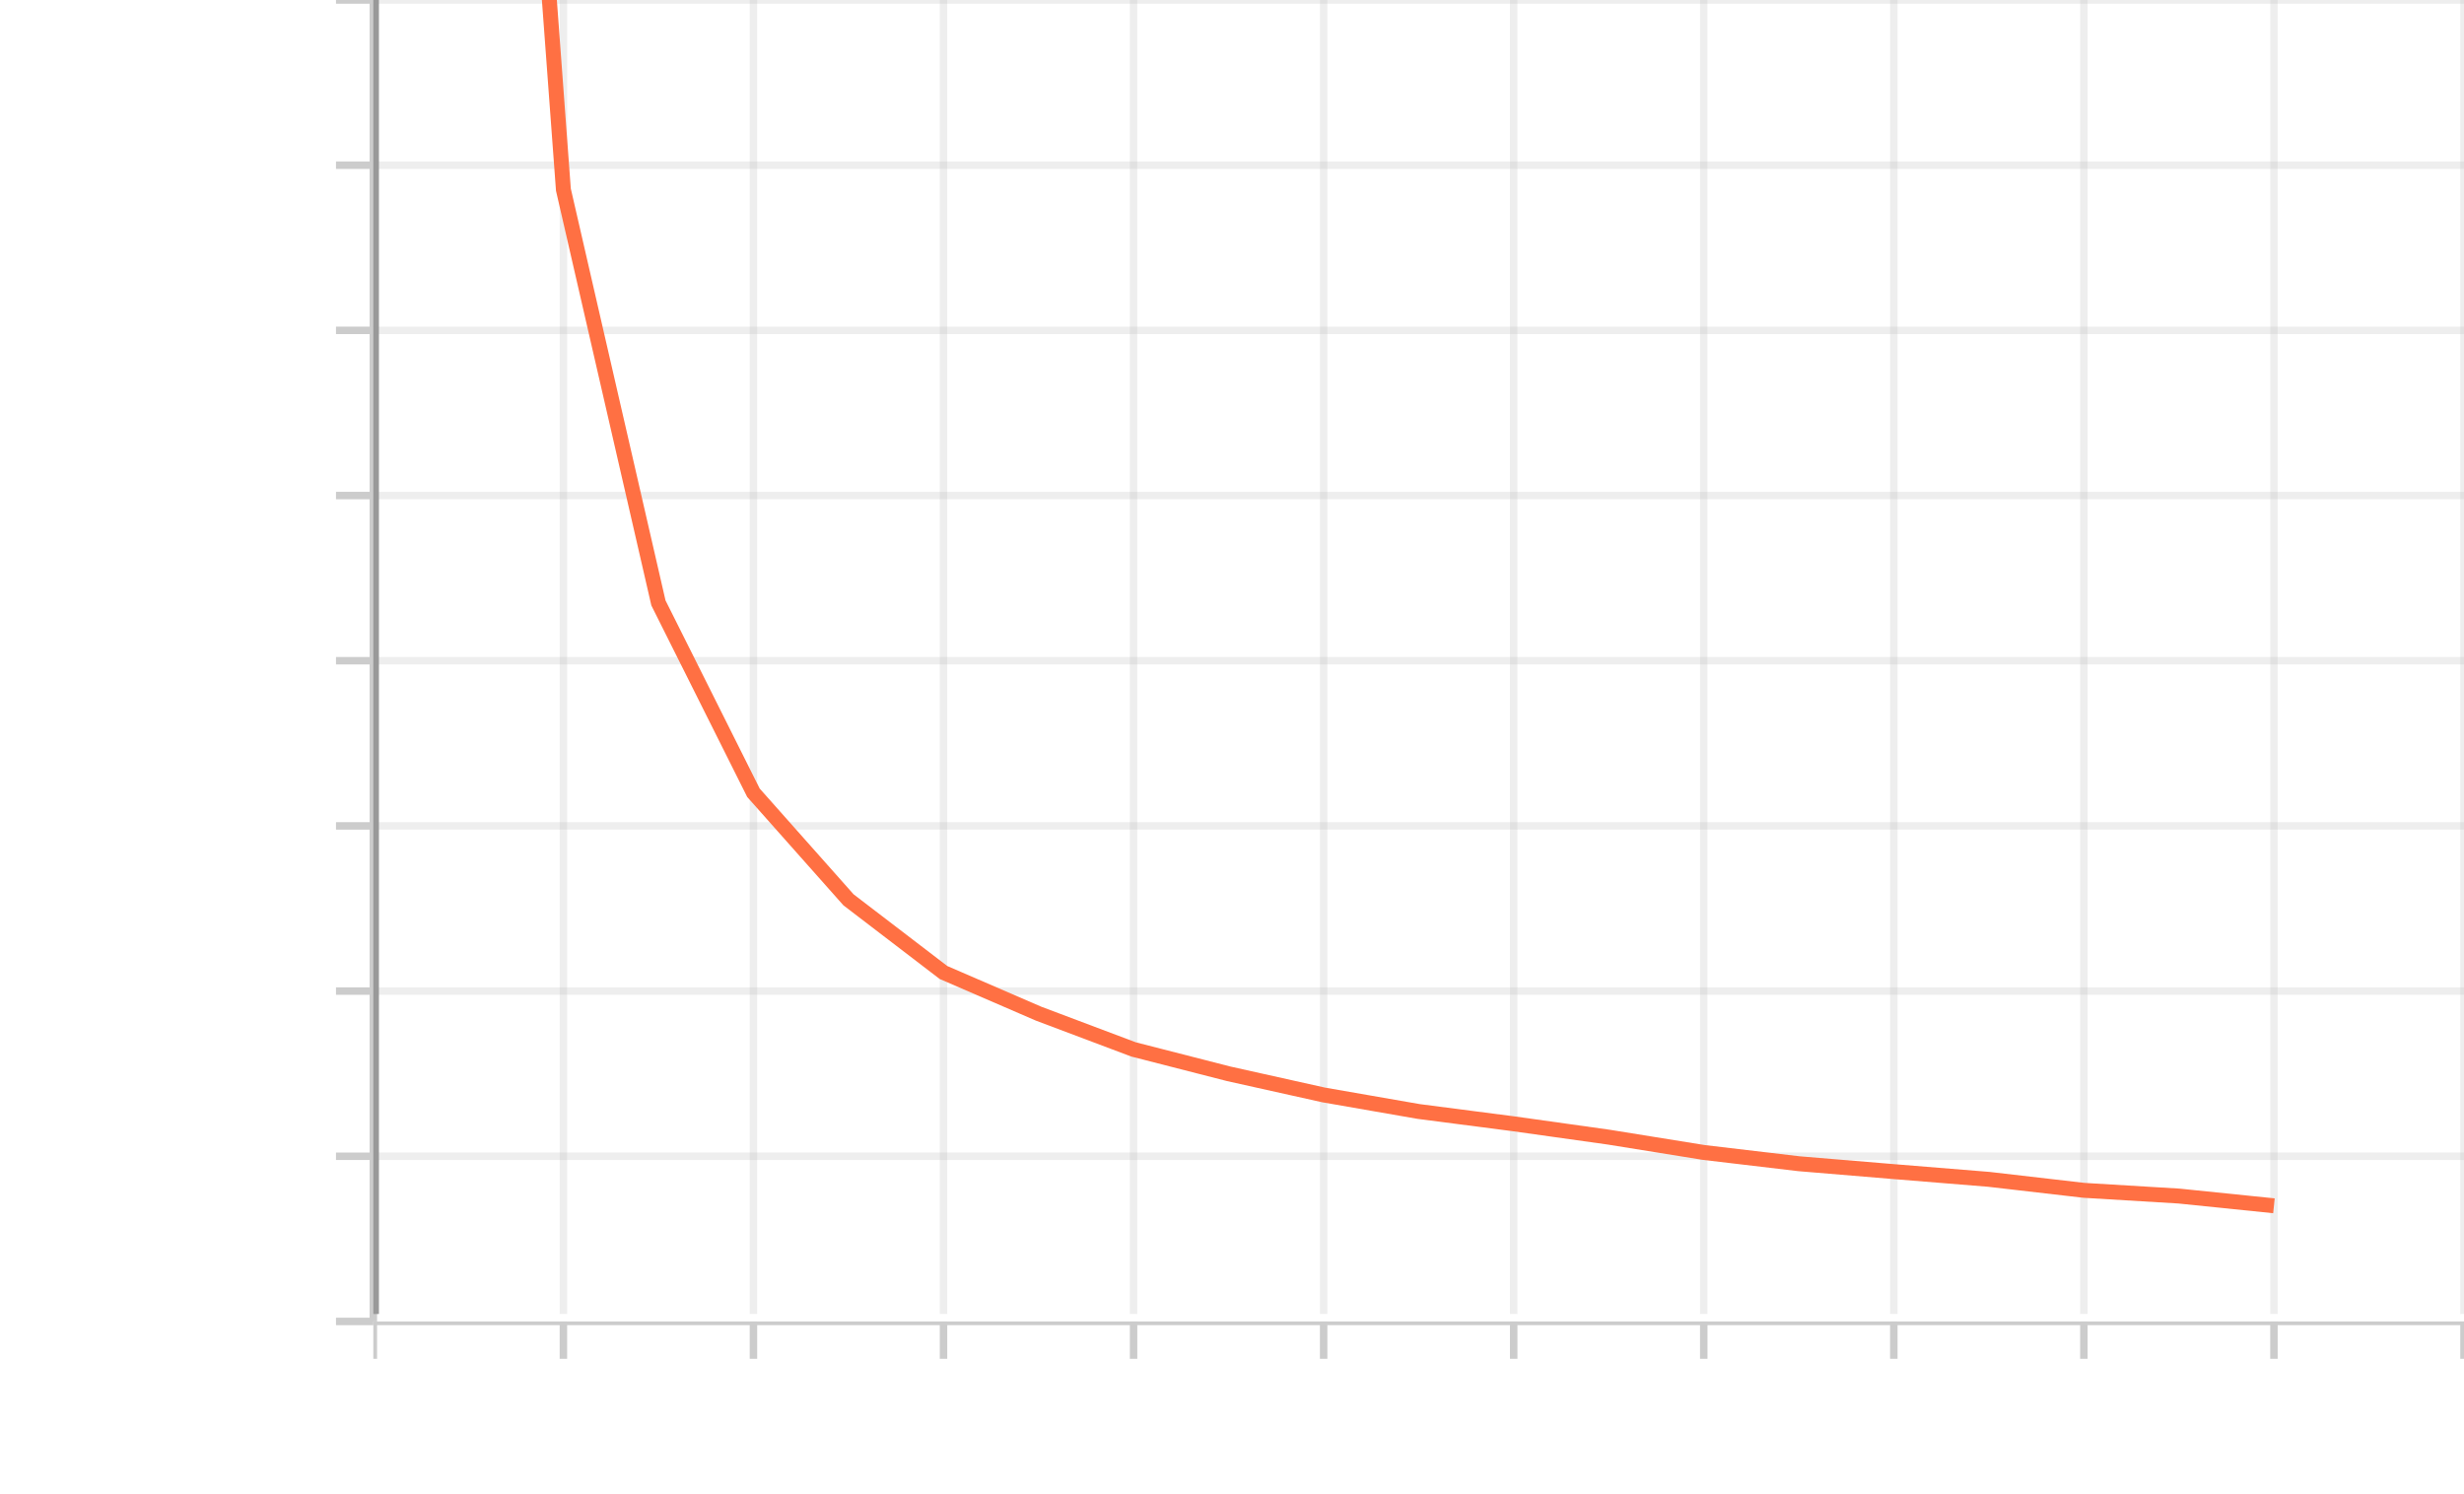
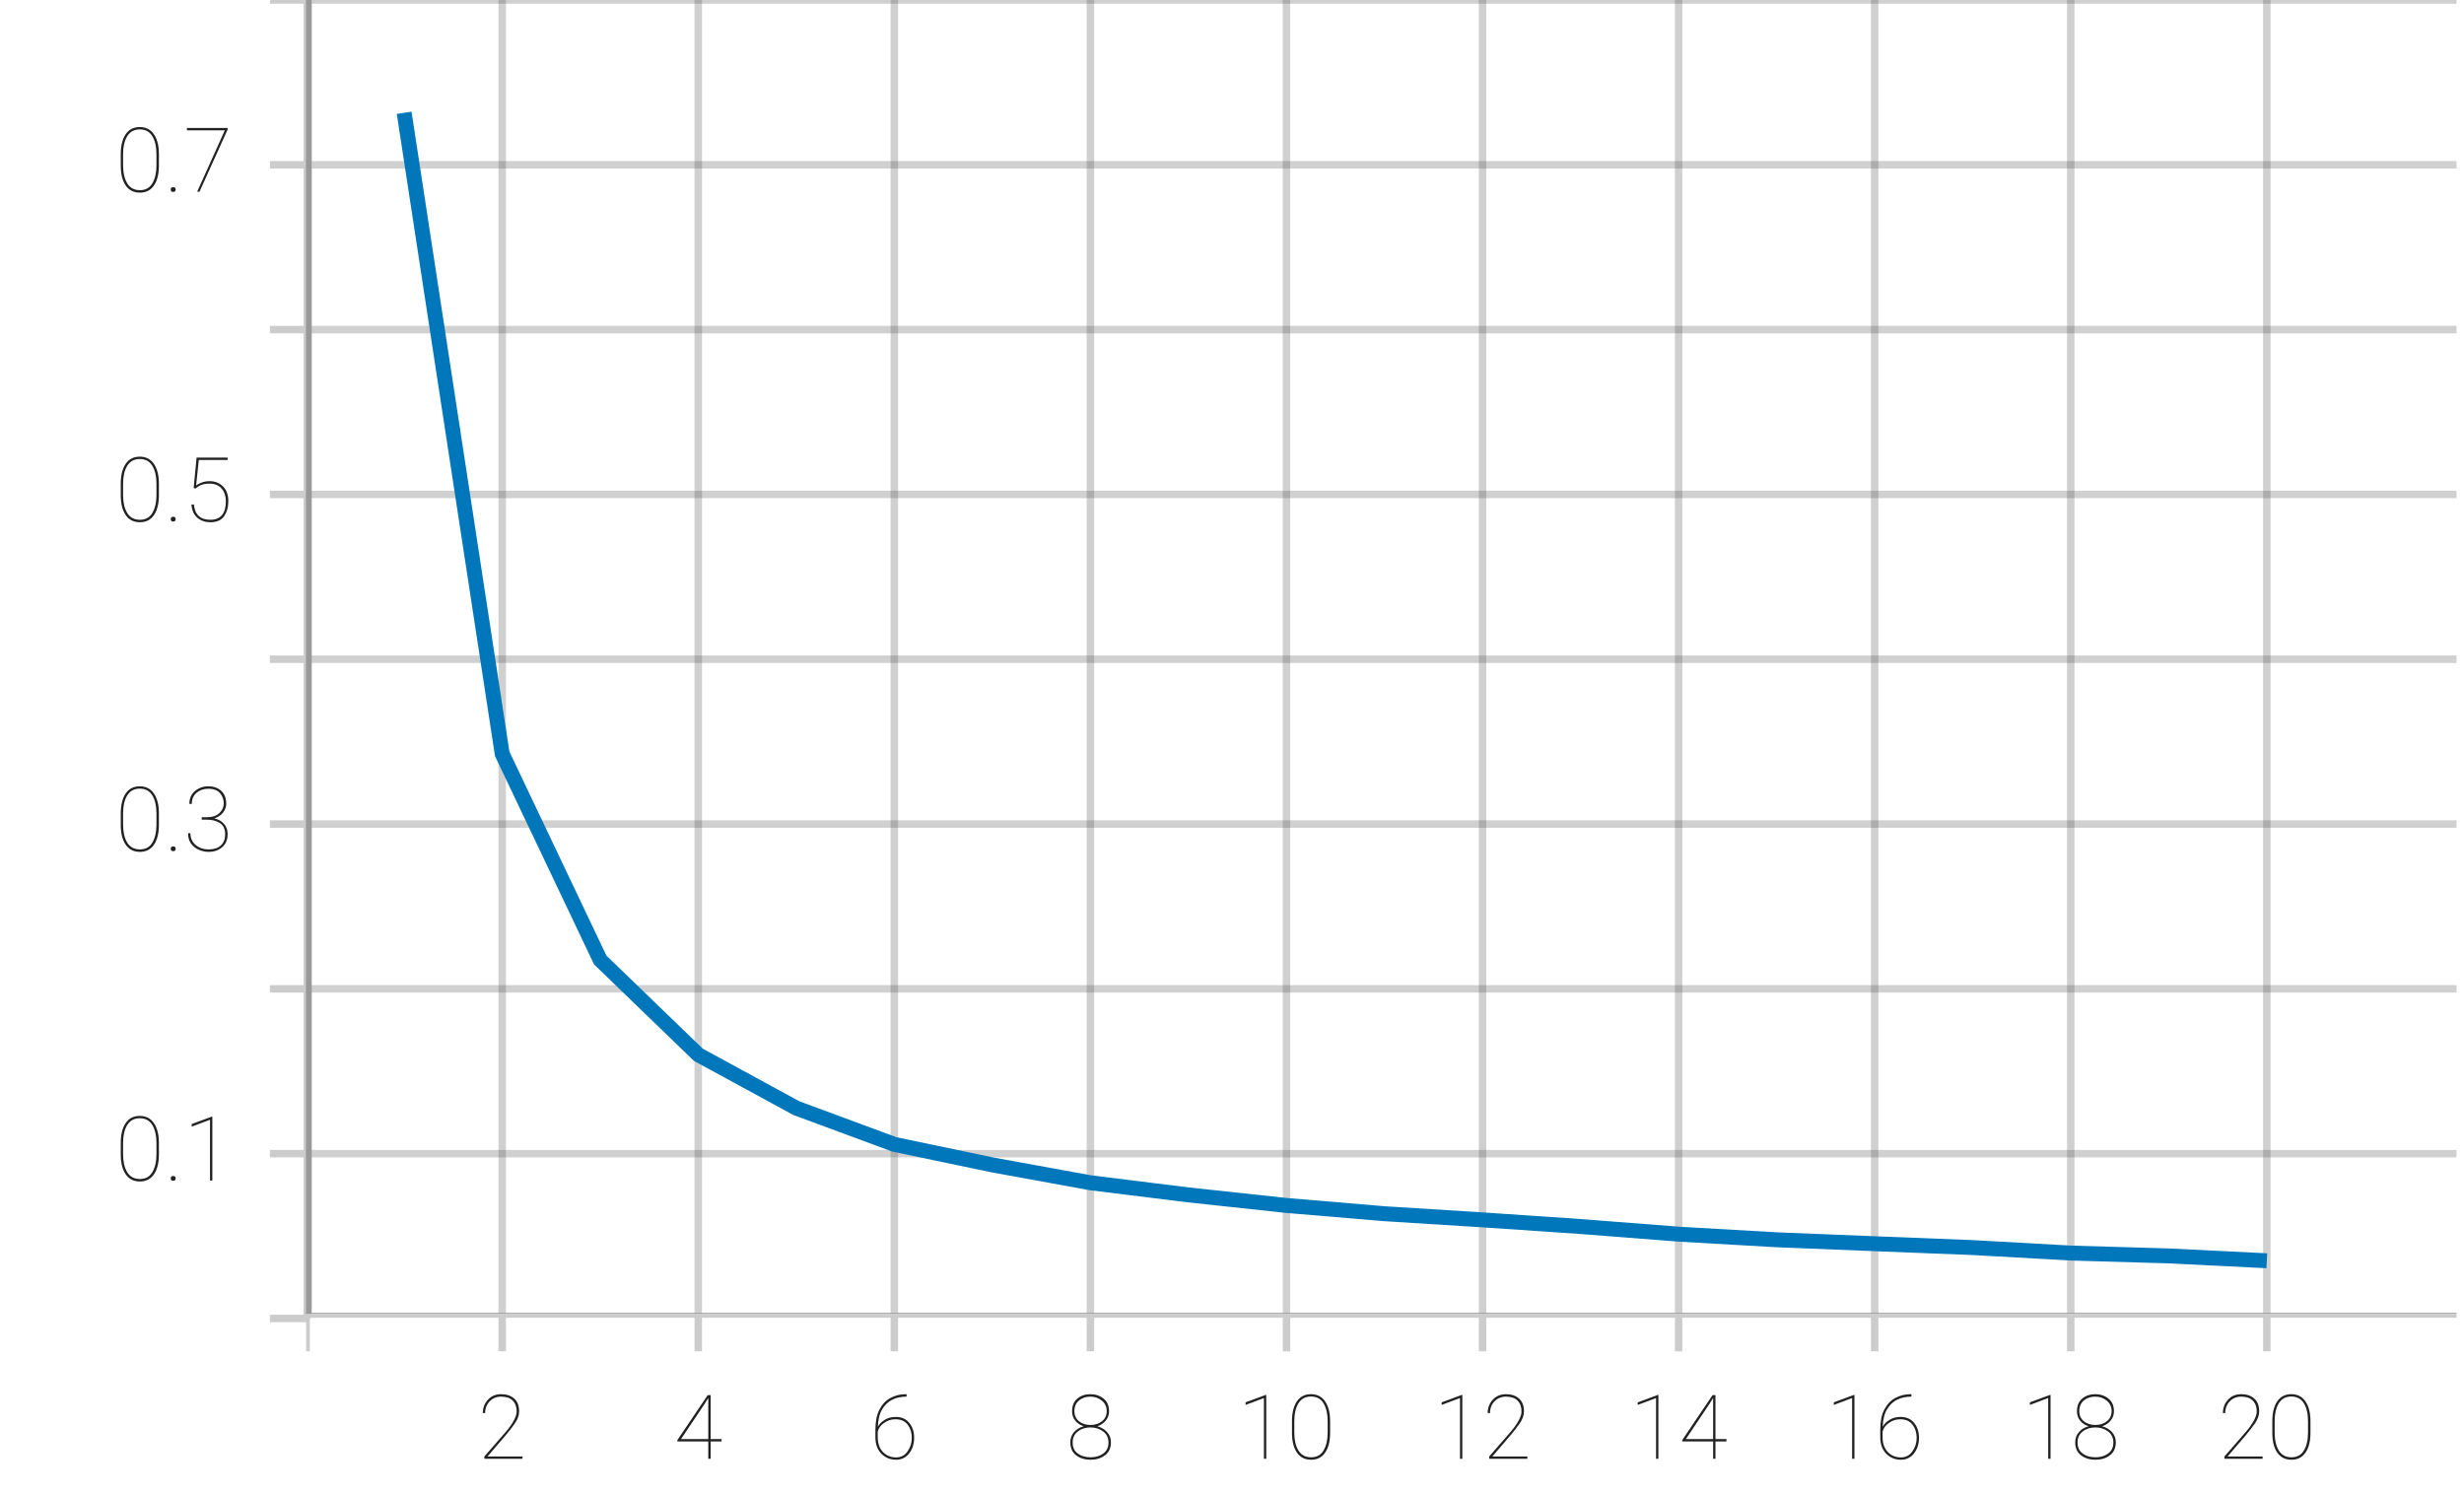
<svg xmlns="http://www.w3.org/2000/svg" viewBox="0 0 330 200">
  <g>
    <g>
      <g>
        <g>
          <g>
-             <line x1="50" y1="177" x2="45" y2="177" style="visibility: inherit;" fill="rgb(0, 0, 0)" stroke="rgb(204, 204, 204)" stroke-width="1px" />
-             <line x1="50" y1="154.875" x2="45" y2="154.875" style="visibility: inherit;" fill="rgb(0, 0, 0)" stroke="rgb(204, 204, 204)" stroke-width="1px" />
-             <line x1="50" y1="132.75" x2="45" y2="132.75" style="visibility: inherit;" fill="rgb(0, 0, 0)" stroke="rgb(204, 204, 204)" stroke-width="1px" />
-             <line x1="50" y1="110.625" x2="45" y2="110.625" style="visibility: inherit;" fill="rgb(0, 0, 0)" stroke="rgb(204, 204, 204)" stroke-width="1px" />
-             <line x1="50" y1="88.5" x2="45" y2="88.5" style="visibility: inherit;" fill="rgb(0, 0, 0)" stroke="rgb(204, 204, 204)" stroke-width="1px" />
-             <line x1="50" y1="66.375" x2="45" y2="66.375" style="visibility: inherit;" fill="rgb(0, 0, 0)" stroke="rgb(204, 204, 204)" stroke-width="1px" />
-             <line x1="50" y1="44.25" x2="45" y2="44.25" style="visibility: inherit;" fill="rgb(0, 0, 0)" stroke="rgb(204, 204, 204)" stroke-width="1px" />
-             <line x1="50" y1="22.125" x2="45" y2="22.125" style="visibility: inherit;" fill="rgb(0, 0, 0)" stroke="rgb(204, 204, 204)" stroke-width="1px" />
-             <line x1="50" y1="0" x2="45" y2="0" style="visibility: inherit;" fill="rgb(0, 0, 0)" stroke="rgb(204, 204, 204)" stroke-width="1px" />
+             <line x1="41.149" y1="176.6" x2="36.149" y2="176.6" style="visibility: inherit;" fill="rgb(0, 0, 0)" stroke="rgb(204, 204, 204)" stroke-width="1px" />
+             <line x1="41.149" y1="154.525" x2="36.149" y2="154.525" style="visibility: inherit;" fill="rgb(0, 0, 0)" stroke="rgb(204, 204, 204)" stroke-width="1px" />
+             <line x1="41.149" y1="132.45" x2="36.149" y2="132.45" style="visibility: inherit;" fill="rgb(0, 0, 0)" stroke="rgb(204, 204, 204)" stroke-width="1px" />
+             <line x1="41.149" y1="110.375" x2="36.149" y2="110.375" style="visibility: inherit;" fill="rgb(0, 0, 0)" stroke="rgb(204, 204, 204)" stroke-width="1px" />
+             <line x1="41.149" y1="88.3" x2="36.149" y2="88.3" style="visibility: inherit;" fill="rgb(0, 0, 0)" stroke="rgb(204, 204, 204)" stroke-width="1px" />
+             <line x1="41.149" y1="66.225" x2="36.149" y2="66.225" style="visibility: inherit;" fill="rgb(0, 0, 0)" stroke="rgb(204, 204, 204)" stroke-width="1px" />
+             <line x1="41.149" y1="44.15" x2="36.149" y2="44.15" style="visibility: inherit;" fill="rgb(0, 0, 0)" stroke="rgb(204, 204, 204)" stroke-width="1px" />
+             <line x1="41.149" y1="22.075" x2="36.149" y2="22.075" style="visibility: inherit;" fill="rgb(0, 0, 0)" stroke="rgb(204, 204, 204)" stroke-width="1px" />
+             <line x1="41.149" y1="0" x2="36.149" y2="0" style="visibility: inherit;" fill="rgb(0, 0, 0)" stroke="rgb(204, 204, 204)" stroke-width="1px" />
          </g>
-           <g transform="translate(40, 0)">
-             <text x="0" y="177" dx="0em" dy="0.3em" style="text-anchor: end; visibility: hidden; font-family: Roboto, sans-serif; font-size: 12px; font-weight: 200;" fill="rgb(255, 255, 255)" stroke="none" stroke-width="1px">0</text>
-             <text x="0" y="154.875" dx="0em" dy="0.3em" style="text-anchor: end; visibility: inherit; font-family: Roboto, sans-serif; font-size: 12px; font-weight: 200;" fill="rgb(255, 255, 255)" stroke="none" stroke-width="1px">0.05</text>
-             <text x="0" y="132.75" dx="0em" dy="0.3em" style="text-anchor: end; visibility: hidden; font-family: Roboto, sans-serif; font-size: 12px; font-weight: 200;" fill="rgb(255, 255, 255)" stroke="none" stroke-width="1px">0.1</text>
-             <text x="0" y="110.625" dx="0em" dy="0.3em" style="text-anchor: end; visibility: inherit; font-family: Roboto, sans-serif; font-size: 12px; font-weight: 200;" fill="rgb(255, 255, 255)" stroke="none" stroke-width="1px">0.15</text>
-             <text x="0" y="88.5" dx="0em" dy="0.3em" style="text-anchor: end; visibility: hidden; font-family: Roboto, sans-serif; font-size: 12px; font-weight: 200;" fill="rgb(255, 255, 255)" stroke="none" stroke-width="1px">0.2</text>
-             <text x="0" y="66.375" dx="0em" dy="0.3em" style="text-anchor: end; visibility: inherit; font-family: Roboto, sans-serif; font-size: 12px; font-weight: 200;" fill="rgb(255, 255, 255)" stroke="none" stroke-width="1px">0.25</text>
-             <text x="0" y="44.25" dx="0em" dy="0.3em" style="text-anchor: end; visibility: hidden; font-family: Roboto, sans-serif; font-size: 12px; font-weight: 200;" fill="rgb(255, 255, 255)" stroke="none" stroke-width="1px">0.3</text>
-             <text x="0" y="22.125" dx="0em" dy="0.3em" style="text-anchor: end; visibility: inherit; font-family: Roboto, sans-serif; font-size: 12px; font-weight: 200;" fill="rgb(255, 255, 255)" stroke="none" stroke-width="1px">0.35</text>
-             <text x="0" y="0" dx="0em" dy="0.3em" style="text-anchor: end; visibility: hidden; font-family: Roboto, sans-serif; font-size: 12px; font-weight: 200;" fill="rgb(255, 255, 255)" stroke="none" stroke-width="1px">0.4</text>
+           <g transform="translate(31.149, 0)">
+             <text style="text-anchor: end; visibility: hidden; font-family: Roboto, sans-serif; font-size: 12px; font-weight: 200;" x="0" y="176.6" dx="0em" dy="0.3em" fill="rgb(33, 33, 33)" stroke="none" stroke-width="1px">0</text>
+             <text style="text-anchor: end; visibility: inherit; font-family: Roboto, sans-serif; font-size: 12px; font-weight: 200;" x="0" y="154.525" dx="0em" dy="0.3em" fill="rgb(33, 33, 33)" stroke="none" stroke-width="1px">0.1</text>
+             <text style="text-anchor: end; visibility: hidden; font-family: Roboto, sans-serif; font-size: 12px; font-weight: 200;" x="0" y="132.45" dx="0em" dy="0.3em" fill="rgb(33, 33, 33)" stroke="none" stroke-width="1px">0.2</text>
+             <text style="text-anchor: end; visibility: inherit; font-family: Roboto, sans-serif; font-size: 12px; font-weight: 200;" x="0" y="110.375" dx="0em" dy="0.3em" fill="rgb(33, 33, 33)" stroke="none" stroke-width="1px">0.3</text>
+             <text style="text-anchor: end; visibility: hidden; font-family: Roboto, sans-serif; font-size: 12px; font-weight: 200;" x="0" y="88.3" dx="0em" dy="0.3em" fill="rgb(33, 33, 33)" stroke="none" stroke-width="1px">0.4</text>
+             <text style="text-anchor: end; visibility: inherit; font-family: Roboto, sans-serif; font-size: 12px; font-weight: 200;" x="0" y="66.225" dx="0em" dy="0.3em" fill="rgb(33, 33, 33)" stroke="none" stroke-width="1px">0.5</text>
+             <text style="text-anchor: end; visibility: hidden; font-family: Roboto, sans-serif; font-size: 12px; font-weight: 200;" x="0" y="44.15" dx="0em" dy="0.3em" fill="rgb(33, 33, 33)" stroke="none" stroke-width="1px">0.6</text>
+             <text style="text-anchor: end; visibility: inherit; font-family: Roboto, sans-serif; font-size: 12px; font-weight: 200;" x="0" y="22.075" dx="0em" dy="0.3em" fill="rgb(33, 33, 33)" stroke="none" stroke-width="1px">0.7</text>
+             <text style="text-anchor: end; visibility: hidden; font-family: Roboto, sans-serif; font-size: 12px; font-weight: 200;" x="0" y="0" dx="0em" dy="0.3em" fill="rgb(33, 33, 33)" stroke="none" stroke-width="1px">0.8</text>
          </g>
-           <line x1="50" y1="0" x2="50" y2="177" fill="rgb(0, 0, 0)" stroke="rgb(204, 204, 204)" stroke-width="1px" />
+           <line x1="41.149" y1="0" x2="41.149" y2="176.6" fill="rgb(0, 0, 0)" stroke="rgb(204, 204, 204)" stroke-width="1px" />
        </g>
      </g>
-       <g transform="translate(50, 0)" clip-path="url(#clip_0)">
+       <g transform="translate(41, 0)" clip-path="url(#clip_0)">
        <clipPath id="clip_0">
-           <rect width="280" height="176" />
+           <rect width="288" height="176" />
        </clipPath>
        <g>
          <g>
            <g>
-               <line x1="0" y1="0" x2="0" y2="177" fill="rgb(0, 0, 0)" stroke="rgb(189, 189, 189)" stroke-width="1px" opacity="0.25" />
-               <line x1="25.455" y1="0" x2="25.455" y2="177" fill="rgb(0, 0, 0)" stroke="rgb(189, 189, 189)" stroke-width="1px" opacity="0.25" />
-               <line x1="50.909" y1="0" x2="50.909" y2="177" fill="rgb(0, 0, 0)" stroke="rgb(189, 189, 189)" stroke-width="1px" opacity="0.25" />
-               <line x1="76.364" y1="0" x2="76.364" y2="177" fill="rgb(0, 0, 0)" stroke="rgb(189, 189, 189)" stroke-width="1px" opacity="0.25" />
-               <line x1="101.818" y1="0" x2="101.818" y2="177" fill="rgb(0, 0, 0)" stroke="rgb(189, 189, 189)" stroke-width="1px" opacity="0.25" />
-               <line x1="127.273" y1="0" x2="127.273" y2="177" fill="rgb(0, 0, 0)" stroke="rgb(189, 189, 189)" stroke-width="1px" opacity="0.25" />
-               <line x1="152.727" y1="0" x2="152.727" y2="177" fill="rgb(0, 0, 0)" stroke="rgb(189, 189, 189)" stroke-width="1px" opacity="0.25" />
-               <line x1="178.182" y1="0" x2="178.182" y2="177" fill="rgb(0, 0, 0)" stroke="rgb(189, 189, 189)" stroke-width="1px" opacity="0.25" />
-               <line x1="203.636" y1="0" x2="203.636" y2="177" fill="rgb(0, 0, 0)" stroke="rgb(189, 189, 189)" stroke-width="1px" opacity="0.25" />
-               <line x1="229.091" y1="0" x2="229.091" y2="177" fill="rgb(0, 0, 0)" stroke="rgb(189, 189, 189)" stroke-width="1px" opacity="0.25" />
-               <line x1="254.545" y1="0" x2="254.545" y2="177" fill="rgb(0, 0, 0)" stroke="rgb(189, 189, 189)" stroke-width="1px" opacity="0.25" />
-               <line x1="280" y1="0" x2="280" y2="177" fill="rgb(0, 0, 0)" stroke="rgb(189, 189, 189)" stroke-width="1px" opacity="0.25" />
+               <line x1="0" y1="0" x2="0" y2="176.6" fill="rgb(0, 0, 0)" stroke="rgb(66, 66, 66)" stroke-width="1px" opacity="0.25" />
+               <line x1="26.259" y1="0" x2="26.259" y2="176.6" fill="rgb(0, 0, 0)" stroke="rgb(66, 66, 66)" stroke-width="1px" opacity="0.25" />
+               <line x1="52.518" y1="0" x2="52.518" y2="176.6" fill="rgb(0, 0, 0)" stroke="rgb(66, 66, 66)" stroke-width="1px" opacity="0.25" />
+               <line x1="78.778" y1="0" x2="78.778" y2="176.6" fill="rgb(0, 0, 0)" stroke="rgb(66, 66, 66)" stroke-width="1px" opacity="0.25" />
+               <line x1="105.037" y1="0" x2="105.037" y2="176.6" fill="rgb(0, 0, 0)" stroke="rgb(66, 66, 66)" stroke-width="1px" opacity="0.25" />
+               <line x1="131.296" y1="0" x2="131.296" y2="176.6" fill="rgb(0, 0, 0)" stroke="rgb(66, 66, 66)" stroke-width="1px" opacity="0.25" />
+               <line x1="157.555" y1="0" x2="157.555" y2="176.6" fill="rgb(0, 0, 0)" stroke="rgb(66, 66, 66)" stroke-width="1px" opacity="0.25" />
+               <line x1="183.814" y1="0" x2="183.814" y2="176.6" fill="rgb(0, 0, 0)" stroke="rgb(66, 66, 66)" stroke-width="1px" opacity="0.25" />
+               <line x1="210.073" y1="0" x2="210.073" y2="176.6" fill="rgb(0, 0, 0)" stroke="rgb(66, 66, 66)" stroke-width="1px" opacity="0.25" />
+               <line x1="236.333" y1="0" x2="236.333" y2="176.6" fill="rgb(0, 0, 0)" stroke="rgb(66, 66, 66)" stroke-width="1px" opacity="0.25" />
+               <line x1="262.592" y1="0" x2="262.592" y2="176.6" fill="rgb(0, 0, 0)" stroke="rgb(66, 66, 66)" stroke-width="1px" opacity="0.25" />
+               <line x1="288.851" y1="0" x2="288.851" y2="176.6" fill="rgb(0, 0, 0)" stroke="rgb(66, 66, 66)" stroke-width="1px" opacity="0.25" />
            </g>
            <g>
-               <line x1="0" y1="177" x2="280" y2="177" fill="rgb(0, 0, 0)" stroke="rgb(189, 189, 189)" stroke-width="1px" opacity="0.25" />
-               <line x1="0" y1="154.875" x2="280" y2="154.875" fill="rgb(0, 0, 0)" stroke="rgb(189, 189, 189)" stroke-width="1px" opacity="0.25" />
-               <line x1="0" y1="132.75" x2="280" y2="132.75" fill="rgb(0, 0, 0)" stroke="rgb(189, 189, 189)" stroke-width="1px" opacity="0.25" />
-               <line x1="0" y1="110.625" x2="280" y2="110.625" fill="rgb(0, 0, 0)" stroke="rgb(189, 189, 189)" stroke-width="1px" opacity="0.25" />
-               <line x1="0" y1="88.5" x2="280" y2="88.5" fill="rgb(0, 0, 0)" stroke="rgb(189, 189, 189)" stroke-width="1px" opacity="0.25" />
-               <line x1="0" y1="66.375" x2="280" y2="66.375" fill="rgb(0, 0, 0)" stroke="rgb(189, 189, 189)" stroke-width="1px" opacity="0.25" />
-               <line x1="0" y1="44.25" x2="280" y2="44.25" fill="rgb(0, 0, 0)" stroke="rgb(189, 189, 189)" stroke-width="1px" opacity="0.25" />
-               <line x1="0" y1="22.125" x2="280" y2="22.125" fill="rgb(0, 0, 0)" stroke="rgb(189, 189, 189)" stroke-width="1px" opacity="0.25" />
-               <line x1="0" y1="0" x2="280" y2="0" fill="rgb(0, 0, 0)" stroke="rgb(189, 189, 189)" stroke-width="1px" opacity="0.25" />
+               <line x1="0" y1="176.6" x2="288.851" y2="176.6" fill="rgb(0, 0, 0)" stroke="rgb(66, 66, 66)" stroke-width="1px" opacity="0.25" />
+               <line x1="0" y1="154.525" x2="288.851" y2="154.525" fill="rgb(0, 0, 0)" stroke="rgb(66, 66, 66)" stroke-width="1px" opacity="0.25" />
+               <line x1="0" y1="132.45" x2="288.851" y2="132.45" fill="rgb(0, 0, 0)" stroke="rgb(66, 66, 66)" stroke-width="1px" opacity="0.25" />
+               <line x1="0" y1="110.375" x2="288.851" y2="110.375" fill="rgb(0, 0, 0)" stroke="rgb(66, 66, 66)" stroke-width="1px" opacity="0.25" />
+               <line x1="0" y1="88.3" x2="288.851" y2="88.3" fill="rgb(0, 0, 0)" stroke="rgb(66, 66, 66)" stroke-width="1px" opacity="0.25" />
+               <line x1="0" y1="66.225" x2="288.851" y2="66.225" fill="rgb(0, 0, 0)" stroke="rgb(66, 66, 66)" stroke-width="1px" opacity="0.25" />
+               <line x1="0" y1="44.15" x2="288.851" y2="44.15" fill="rgb(0, 0, 0)" stroke="rgb(66, 66, 66)" stroke-width="1px" opacity="0.25" />
+               <line x1="0" y1="22.075" x2="288.851" y2="22.075" fill="rgb(0, 0, 0)" stroke="rgb(66, 66, 66)" stroke-width="1px" opacity="0.25" />
+               <line x1="0" y1="0" x2="288.851" y2="0" fill="rgb(0, 0, 0)" stroke="rgb(66, 66, 66)" stroke-width="1px" opacity="0.25" />
            </g>
          </g>
        </g>
        <g>
          <g>
-             <line x1="0" y1="177" x2="280" y2="177" fill="rgb(0, 0, 0)" stroke="rgb(153, 153, 153)" stroke-width="1.5px" />
+             <line x1="0" y1="176.6" x2="288.851" y2="176.6" fill="rgb(0, 0, 0)" stroke="rgb(153, 153, 153)" stroke-width="1.5px" />
          </g>
        </g>
        <g>
          <g>
-             <line x1="0" y1="0" x2="0" y2="177" fill="rgb(0, 0, 0)" stroke="rgb(153, 153, 153)" stroke-width="1.5px" />
+             <line x1="0" y1="0" x2="0" y2="176.6" fill="rgb(0, 0, 0)" stroke="rgb(153, 153, 153)" stroke-width="1.5px" />
          </g>
        </g>
        <g>
          <g>
            <g>
              <g>
                <g>
-                   <path stroke="rgb(255, 112, 67)" stroke-width="2px" d="M12.727,-146.716L25.455,25.406L38.182,80.76L50.909,106.187L63.636,120.523L76.364,130.263L89.091,135.771L101.818,140.565L114.545,143.826L127.273,146.66L140,148.877L152.727,150.527L165.455,152.314L178.182,154.365L190.909,155.872L203.636,156.931L216.364,157.966L229.091,159.438L241.818,160.204L254.545,161.508" style="fill: none;" fill="none" />
+                   <path style="fill: none;" stroke="rgb(0, 119, 187)" stroke-width="2px" d="M13.13,15.108L26.259,100.974L39.389,128.589L52.518,141.274L65.648,148.425L78.778,153.284L91.907,156.032L105.037,158.424L118.166,160.05L131.296,161.464L144.425,162.57L157.555,163.394L170.685,164.285L183.814,165.308L196.944,166.06L210.073,166.588L223.203,167.104L236.333,167.839L249.462,168.221L262.592,168.871" fill="none" />
                </g>
              </g>
            </g>
          </g>
        </g>
-         <g>
-           <g opacity="0.594">
-             <span fill="rgb(0, 0, 0)" stroke="none" stroke-width="1px">Alt + Scroll to Zoom</span>
-           </g>
-         </g>
      </g>
-       <g transform="translate(50, 177)" clip-path="url(#clip_1)">
+       <g transform="translate(41, 176)" clip-path="url(#clip_1)">
        <clipPath id="clip_1">
-           <rect width="280" height="22" />
+           <rect width="288" height="23" />
        </clipPath>
        <g>
          <g>
            <line x1="0" y1="0" x2="0" y2="5" style="visibility: inherit;" fill="rgb(0, 0, 0)" stroke="rgb(204, 204, 204)" stroke-width="1px" />
-             <line x1="25.455" y1="0" x2="25.455" y2="5" style="visibility: inherit;" fill="rgb(0, 0, 0)" stroke="rgb(204, 204, 204)" stroke-width="1px" />
-             <line x1="50.909" y1="0" x2="50.909" y2="5" style="visibility: inherit;" fill="rgb(0, 0, 0)" stroke="rgb(204, 204, 204)" stroke-width="1px" />
-             <line x1="76.364" y1="0" x2="76.364" y2="5" style="visibility: inherit;" fill="rgb(0, 0, 0)" stroke="rgb(204, 204, 204)" stroke-width="1px" />
-             <line x1="101.818" y1="0" x2="101.818" y2="5" style="visibility: inherit;" fill="rgb(0, 0, 0)" stroke="rgb(204, 204, 204)" stroke-width="1px" />
-             <line x1="127.273" y1="0" x2="127.273" y2="5" style="visibility: inherit;" fill="rgb(0, 0, 0)" stroke="rgb(204, 204, 204)" stroke-width="1px" />
-             <line x1="152.727" y1="0" x2="152.727" y2="5" style="visibility: inherit;" fill="rgb(0, 0, 0)" stroke="rgb(204, 204, 204)" stroke-width="1px" />
-             <line x1="178.182" y1="0" x2="178.182" y2="5" style="visibility: inherit;" fill="rgb(0, 0, 0)" stroke="rgb(204, 204, 204)" stroke-width="1px" />
-             <line x1="203.636" y1="0" x2="203.636" y2="5" style="visibility: inherit;" fill="rgb(0, 0, 0)" stroke="rgb(204, 204, 204)" stroke-width="1px" />
-             <line x1="229.091" y1="0" x2="229.091" y2="5" style="visibility: inherit;" fill="rgb(0, 0, 0)" stroke="rgb(204, 204, 204)" stroke-width="1px" />
-             <line x1="254.545" y1="0" x2="254.545" y2="5" style="visibility: inherit;" fill="rgb(0, 0, 0)" stroke="rgb(204, 204, 204)" stroke-width="1px" />
-             <line x1="280" y1="0" x2="280" y2="5" style="visibility: inherit;" fill="rgb(0, 0, 0)" stroke="rgb(204, 204, 204)" stroke-width="1px" />
+             <line x1="26.259" y1="0" x2="26.259" y2="5" style="visibility: inherit;" fill="rgb(0, 0, 0)" stroke="rgb(204, 204, 204)" stroke-width="1px" />
+             <line x1="52.518" y1="0" x2="52.518" y2="5" style="visibility: inherit;" fill="rgb(0, 0, 0)" stroke="rgb(204, 204, 204)" stroke-width="1px" />
+             <line x1="78.778" y1="0" x2="78.778" y2="5" style="visibility: inherit;" fill="rgb(0, 0, 0)" stroke="rgb(204, 204, 204)" stroke-width="1px" />
+             <line x1="105.037" y1="0" x2="105.037" y2="5" style="visibility: inherit;" fill="rgb(0, 0, 0)" stroke="rgb(204, 204, 204)" stroke-width="1px" />
+             <line x1="131.296" y1="0" x2="131.296" y2="5" style="visibility: inherit;" fill="rgb(0, 0, 0)" stroke="rgb(204, 204, 204)" stroke-width="1px" />
+             <line x1="157.555" y1="0" x2="157.555" y2="5" style="visibility: inherit;" fill="rgb(0, 0, 0)" stroke="rgb(204, 204, 204)" stroke-width="1px" />
+             <line x1="183.814" y1="0" x2="183.814" y2="5" style="visibility: inherit;" fill="rgb(0, 0, 0)" stroke="rgb(204, 204, 204)" stroke-width="1px" />
+             <line x1="210.073" y1="0" x2="210.073" y2="5" style="visibility: inherit;" fill="rgb(0, 0, 0)" stroke="rgb(204, 204, 204)" stroke-width="1px" />
+             <line x1="236.333" y1="0" x2="236.333" y2="5" style="visibility: inherit;" fill="rgb(0, 0, 0)" stroke="rgb(204, 204, 204)" stroke-width="1px" />
+             <line x1="262.592" y1="0" x2="262.592" y2="5" style="visibility: inherit;" fill="rgb(0, 0, 0)" stroke="rgb(204, 204, 204)" stroke-width="1px" />
+             <line x1="288.851" y1="0" x2="288.851" y2="5" style="visibility: inherit;" fill="rgb(0, 0, 0)" stroke="rgb(204, 204, 204)" stroke-width="1px" />
          </g>
          <g transform="translate(0, 8)">
-             <text x="0" y="0" dx="0em" dy="0.95em" style="text-anchor: middle; visibility: hidden; font-family: Roboto, sans-serif; font-size: 12px; font-weight: 200;" fill="rgb(255, 255, 255)" stroke="none" stroke-width="1px">0</text>
-             <text x="25.455" y="0" dx="0em" dy="0.95em" style="text-anchor: middle; visibility: inherit; font-family: Roboto, sans-serif; font-size: 12px; font-weight: 200;" fill="rgb(255, 255, 255)" stroke="none" stroke-width="1px">2</text>
-             <text x="50.909" y="0" dx="0em" dy="0.95em" style="text-anchor: middle; visibility: inherit; font-family: Roboto, sans-serif; font-size: 12px; font-weight: 200;" fill="rgb(255, 255, 255)" stroke="none" stroke-width="1px">4</text>
-             <text x="76.364" y="0" dx="0em" dy="0.95em" style="text-anchor: middle; visibility: inherit; font-family: Roboto, sans-serif; font-size: 12px; font-weight: 200;" fill="rgb(255, 255, 255)" stroke="none" stroke-width="1px">6</text>
-             <text x="101.818" y="0" dx="0em" dy="0.95em" style="text-anchor: middle; visibility: inherit; font-family: Roboto, sans-serif; font-size: 12px; font-weight: 200;" fill="rgb(255, 255, 255)" stroke="none" stroke-width="1px">8</text>
-             <text x="127.273" y="0" dx="0em" dy="0.95em" style="text-anchor: middle; visibility: inherit; font-family: Roboto, sans-serif; font-size: 12px; font-weight: 200;" fill="rgb(255, 255, 255)" stroke="none" stroke-width="1px">10</text>
-             <text x="152.727" y="0" dx="0em" dy="0.95em" style="text-anchor: middle; visibility: inherit; font-family: Roboto, sans-serif; font-size: 12px; font-weight: 200;" fill="rgb(255, 255, 255)" stroke="none" stroke-width="1px">12</text>
-             <text x="178.182" y="0" dx="0em" dy="0.95em" style="text-anchor: middle; visibility: inherit; font-family: Roboto, sans-serif; font-size: 12px; font-weight: 200;" fill="rgb(255, 255, 255)" stroke="none" stroke-width="1px">14</text>
-             <text x="203.636" y="0" dx="0em" dy="0.95em" style="text-anchor: middle; visibility: inherit; font-family: Roboto, sans-serif; font-size: 12px; font-weight: 200;" fill="rgb(255, 255, 255)" stroke="none" stroke-width="1px">16</text>
-             <text x="229.091" y="0" dx="0em" dy="0.95em" style="text-anchor: middle; visibility: inherit; font-family: Roboto, sans-serif; font-size: 12px; font-weight: 200;" fill="rgb(255, 255, 255)" stroke="none" stroke-width="1px">18</text>
-             <text x="254.545" y="0" dx="0em" dy="0.95em" style="text-anchor: middle; visibility: inherit; font-family: Roboto, sans-serif; font-size: 12px; font-weight: 200;" fill="rgb(255, 255, 255)" stroke="none" stroke-width="1px">20</text>
-             <text x="280" y="0" dx="0em" dy="0.95em" style="text-anchor: middle; visibility: hidden; font-family: Roboto, sans-serif; font-size: 12px; font-weight: 200;" fill="rgb(255, 255, 255)" stroke="none" stroke-width="1px">22</text>
+             <text style="text-anchor: middle; visibility: hidden; font-family: Roboto, sans-serif; font-size: 12px; font-weight: 200;" x="0" y="0" dx="0em" dy="0.95em" fill="rgb(33, 33, 33)" stroke="none" stroke-width="1px">0</text>
+             <text style="text-anchor: middle; visibility: inherit; font-family: Roboto, sans-serif; font-size: 12px; font-weight: 200;" x="26.259" y="0" dx="0em" dy="0.95em" fill="rgb(33, 33, 33)" stroke="none" stroke-width="1px">2</text>
+             <text style="text-anchor: middle; visibility: inherit; font-family: Roboto, sans-serif; font-size: 12px; font-weight: 200;" x="52.518" y="0" dx="0em" dy="0.95em" fill="rgb(33, 33, 33)" stroke="none" stroke-width="1px">4</text>
+             <text style="text-anchor: middle; visibility: inherit; font-family: Roboto, sans-serif; font-size: 12px; font-weight: 200;" x="78.778" y="0" dx="0em" dy="0.95em" fill="rgb(33, 33, 33)" stroke="none" stroke-width="1px">6</text>
+             <text style="text-anchor: middle; visibility: inherit; font-family: Roboto, sans-serif; font-size: 12px; font-weight: 200;" x="105.037" y="0" dx="0em" dy="0.95em" fill="rgb(33, 33, 33)" stroke="none" stroke-width="1px">8</text>
+             <text style="text-anchor: middle; visibility: inherit; font-family: Roboto, sans-serif; font-size: 12px; font-weight: 200;" x="131.296" y="0" dx="0em" dy="0.95em" fill="rgb(33, 33, 33)" stroke="none" stroke-width="1px">10</text>
+             <text style="text-anchor: middle; visibility: inherit; font-family: Roboto, sans-serif; font-size: 12px; font-weight: 200;" x="157.555" y="0" dx="0em" dy="0.95em" fill="rgb(33, 33, 33)" stroke="none" stroke-width="1px">12</text>
+             <text style="text-anchor: middle; visibility: inherit; font-family: Roboto, sans-serif; font-size: 12px; font-weight: 200;" x="183.814" y="0" dx="0em" dy="0.95em" fill="rgb(33, 33, 33)" stroke="none" stroke-width="1px">14</text>
+             <text style="text-anchor: middle; visibility: inherit; font-family: Roboto, sans-serif; font-size: 12px; font-weight: 200;" x="210.073" y="0" dx="0em" dy="0.95em" fill="rgb(33, 33, 33)" stroke="none" stroke-width="1px">16</text>
+             <text style="text-anchor: middle; visibility: inherit; font-family: Roboto, sans-serif; font-size: 12px; font-weight: 200;" x="236.333" y="0" dx="0em" dy="0.95em" fill="rgb(33, 33, 33)" stroke="none" stroke-width="1px">18</text>
+             <text style="text-anchor: middle; visibility: inherit; font-family: Roboto, sans-serif; font-size: 12px; font-weight: 200;" x="262.592" y="0" dx="0em" dy="0.95em" fill="rgb(33, 33, 33)" stroke="none" stroke-width="1px">20</text>
+             <text style="text-anchor: middle; visibility: hidden; font-family: Roboto, sans-serif; font-size: 12px; font-weight: 200;" x="288.851" y="0" dx="0em" dy="0.95em" fill="rgb(33, 33, 33)" stroke="none" stroke-width="1px">22</text>
          </g>
-           <line x1="0" y1="0" x2="280" y2="0" fill="rgb(0, 0, 0)" stroke="rgb(204, 204, 204)" stroke-width="1px" />
+           <line x1="0" y1="0" x2="288.851" y2="0" fill="rgb(0, 0, 0)" stroke="rgb(204, 204, 204)" stroke-width="1px" />
        </g>
      </g>
    </g>
  </g>
</svg>
